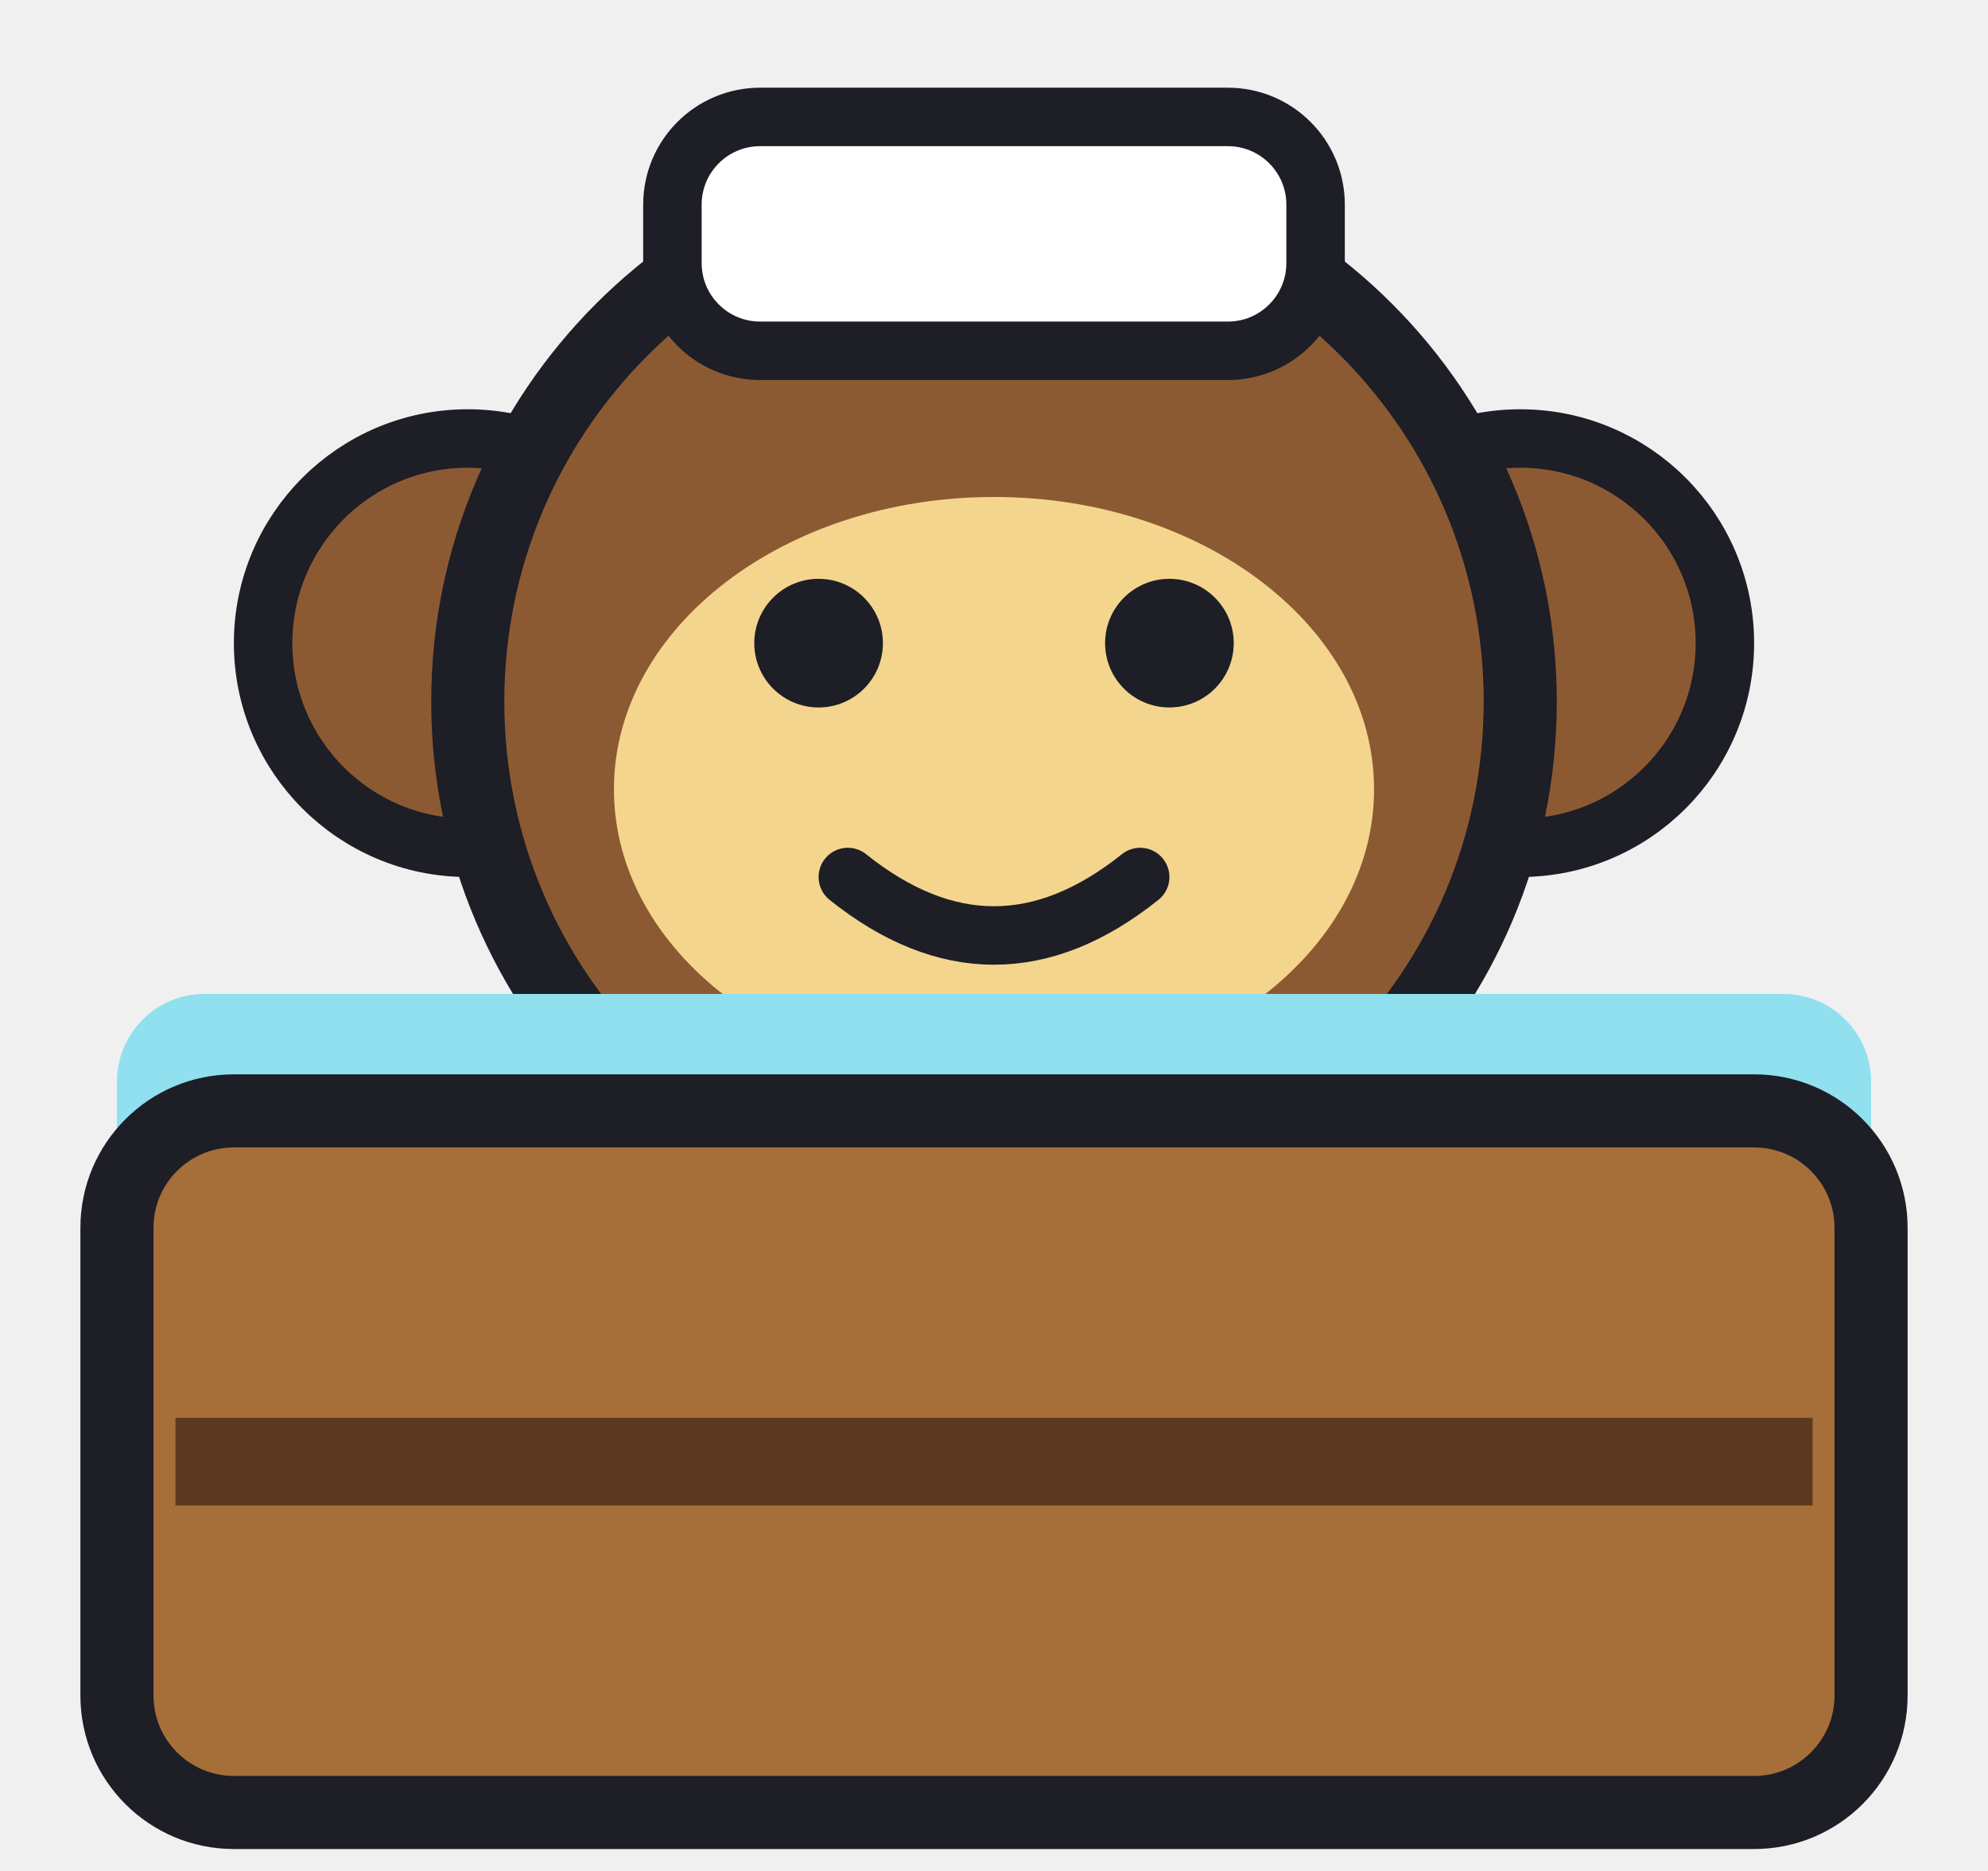
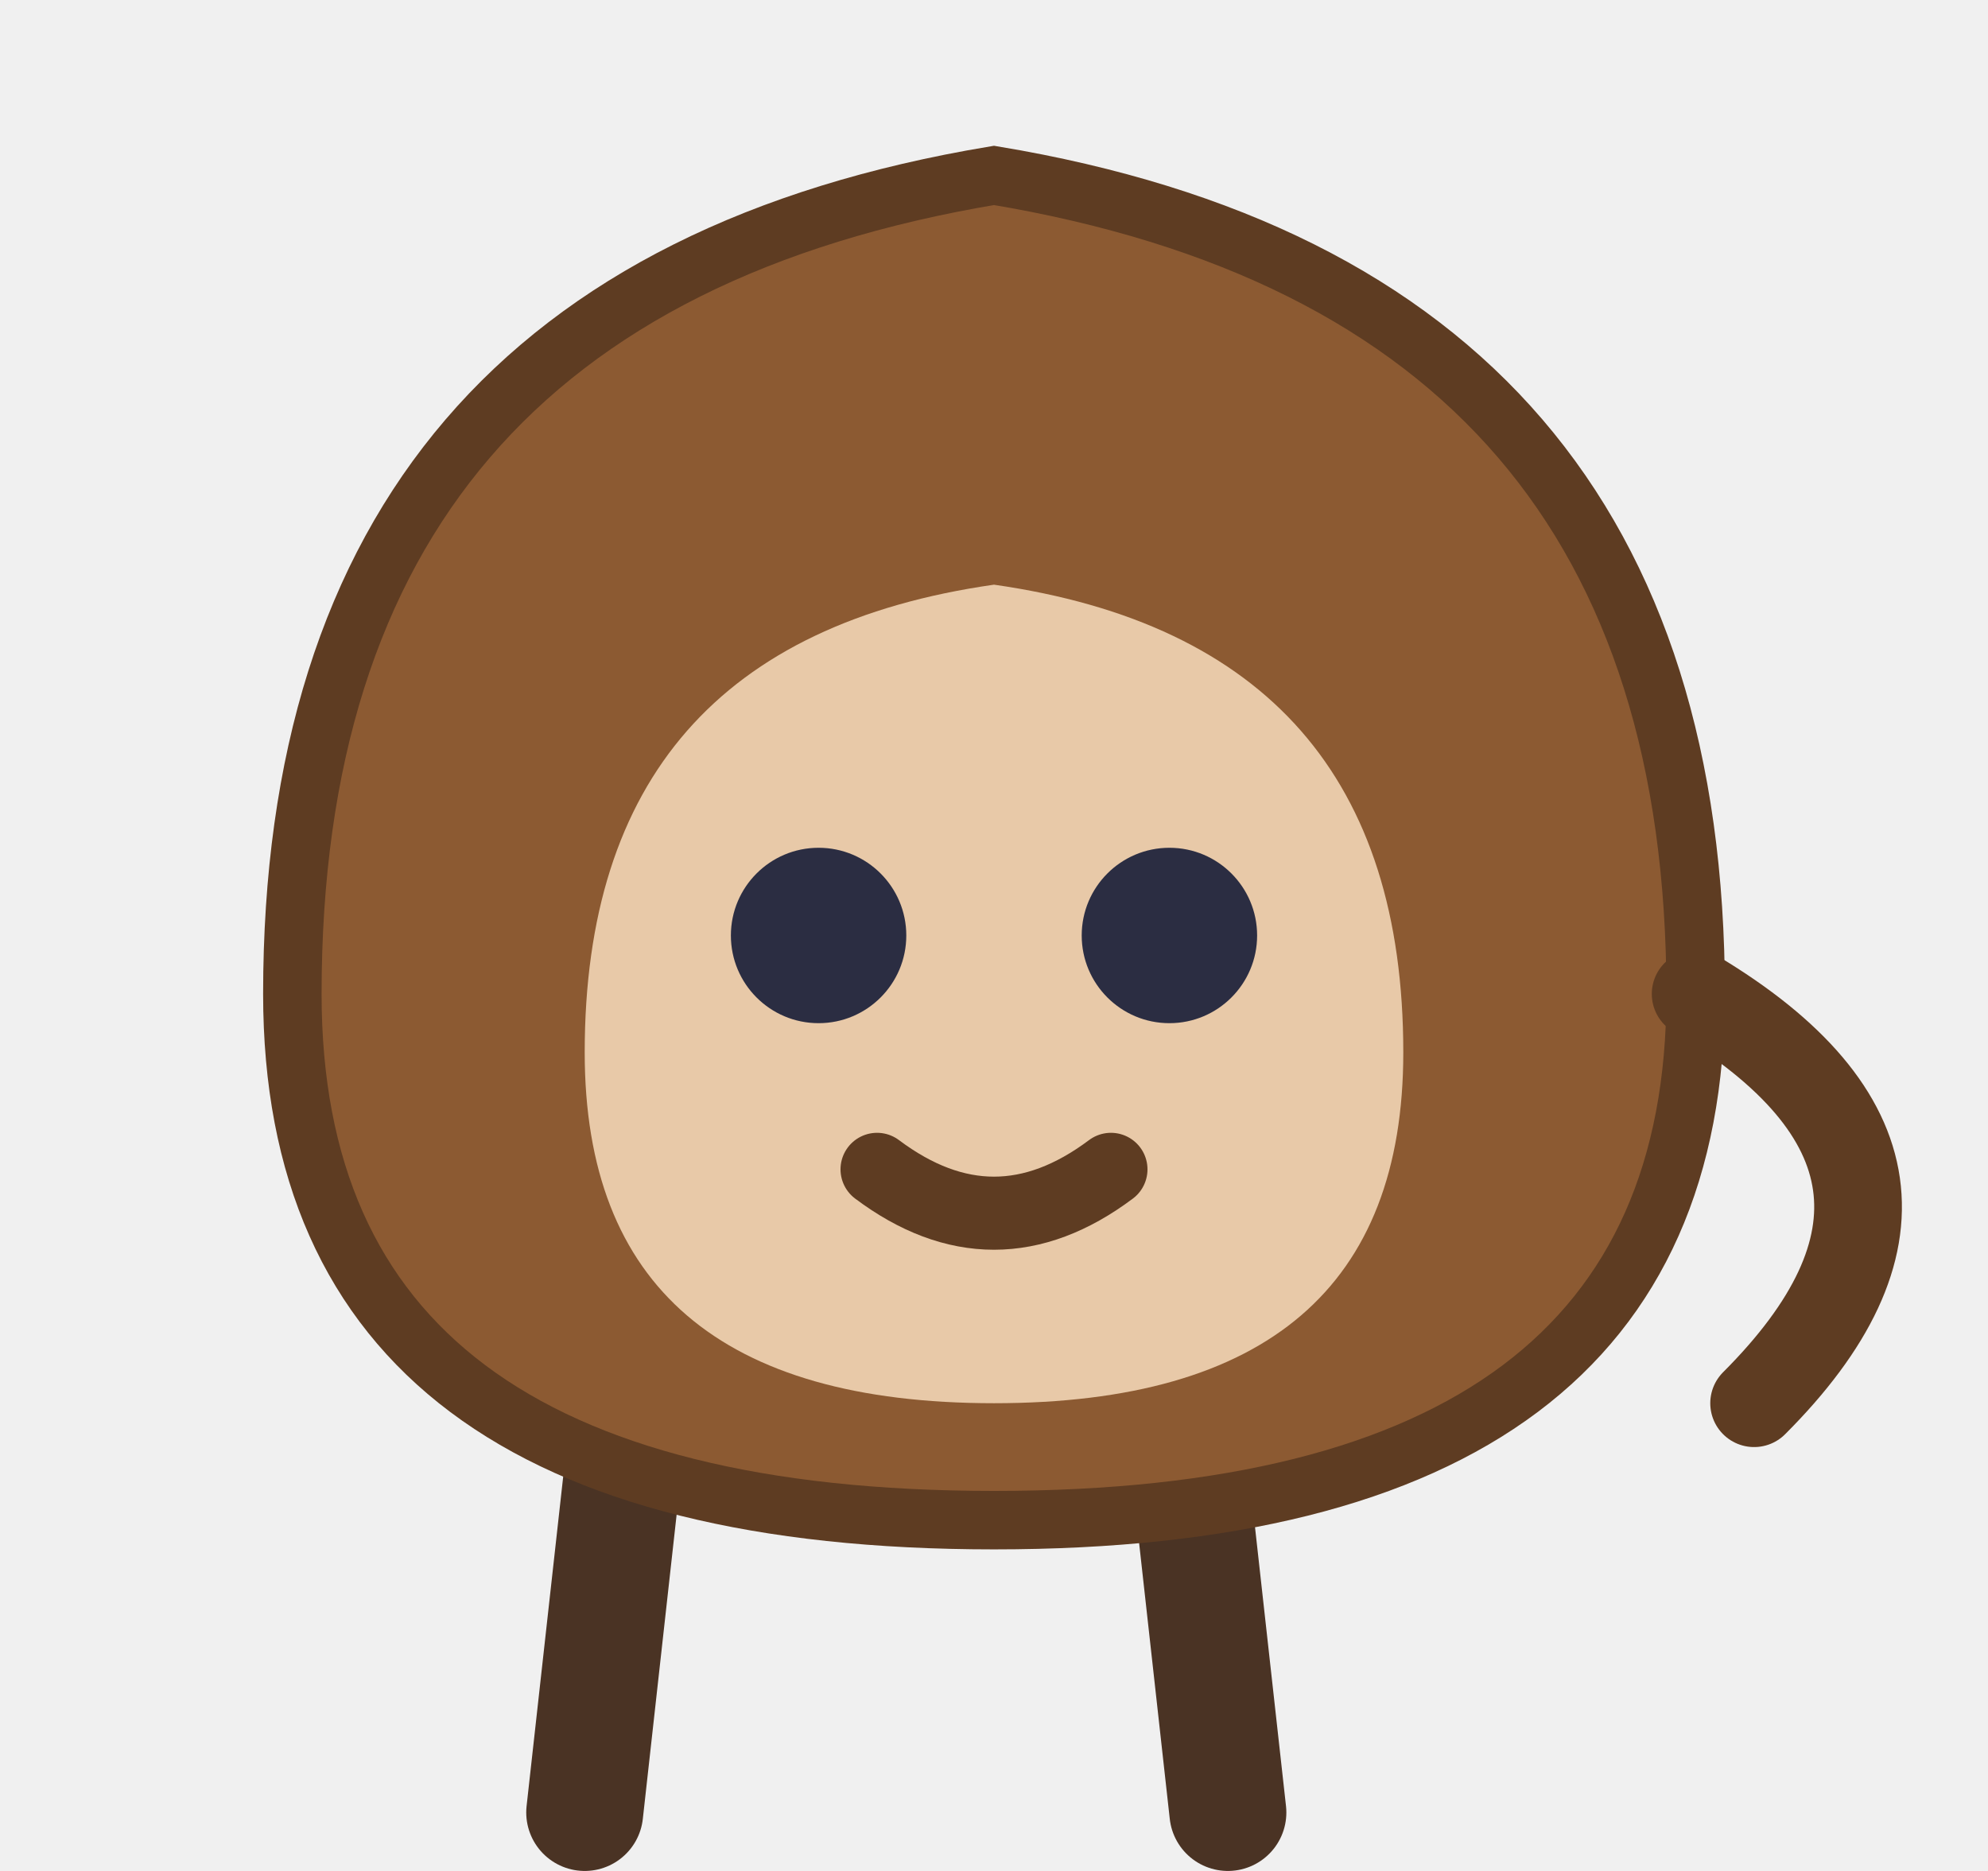
<svg xmlns="http://www.w3.org/2000/svg" width="68" height="64" viewBox="0 0 68 64">
-   <circle cx="16" cy="22" r="7" fill="#8C5A32" stroke="#1D1E26" stroke-width="2" />
-   <circle cx="52" cy="22" r="7" fill="#8C5A32" stroke="#1D1E26" stroke-width="2" />
-   <circle cx="34" cy="24" r="18" fill="#8C5A32" stroke="#1D1E26" stroke-width="2.5" />
-   <ellipse cx="34" cy="27" rx="13" ry="10" fill="#F4D58D" />
-   <circle cx="28" cy="22" r="2.2" fill="#1D1E26" />
-   <circle cx="40" cy="22" r="2.2" fill="#1D1E26" />
-   <path d="M29 30 Q34 34 39 30" fill="none" stroke="#1D1E26" stroke-width="2" stroke-linecap="round" />
-   <rect x="23" y="4" width="22" height="8" rx="3" fill="#FFFFFF" stroke="#1D1E26" stroke-width="2" />
-   <rect x="4" y="34" width="60" height="8" rx="3" fill="#90E0EF" />
-   <rect x="4" y="38" width="60" height="24" rx="4" fill="#A66E38" stroke="#1D1E26" stroke-width="2.5" />
-   <line x1="6" y1="50" x2="62" y2="50" stroke="#5C3A21" stroke-width="3" />
+   <path d="M22 44 L20 62 M40 44 L42 62" stroke="#4A3324" stroke-width="4" stroke-linecap="round" fill="none" />
+   <path d="M34 6 Q58 10 58 34 Q58 52 34 52 Q10 52 10 34 Q10 10 34 6 Z" fill="#8C5A32" stroke="#5E3C22" stroke-width="2" />
+   <path d="M34 20 Q48 22 48 36 Q48 48 34 48 Q20 48 20 36 Q20 22 34 20 Z" fill="#E8C9A8" />
+   <circle cx="28" cy="32" r="3" fill="#2B2D42" />
+   <circle cx="40" cy="32" r="3" fill="#2B2D42" />
+   <path d="M30 40 Q34 43 38 40" fill="none" stroke="#5E3C22" stroke-width="2.5" stroke-linecap="round" />
+   <path d="M58 34 q10 6 2 14" fill="none" stroke="#5E3C22" stroke-width="3" stroke-linecap="round" />
</svg>
